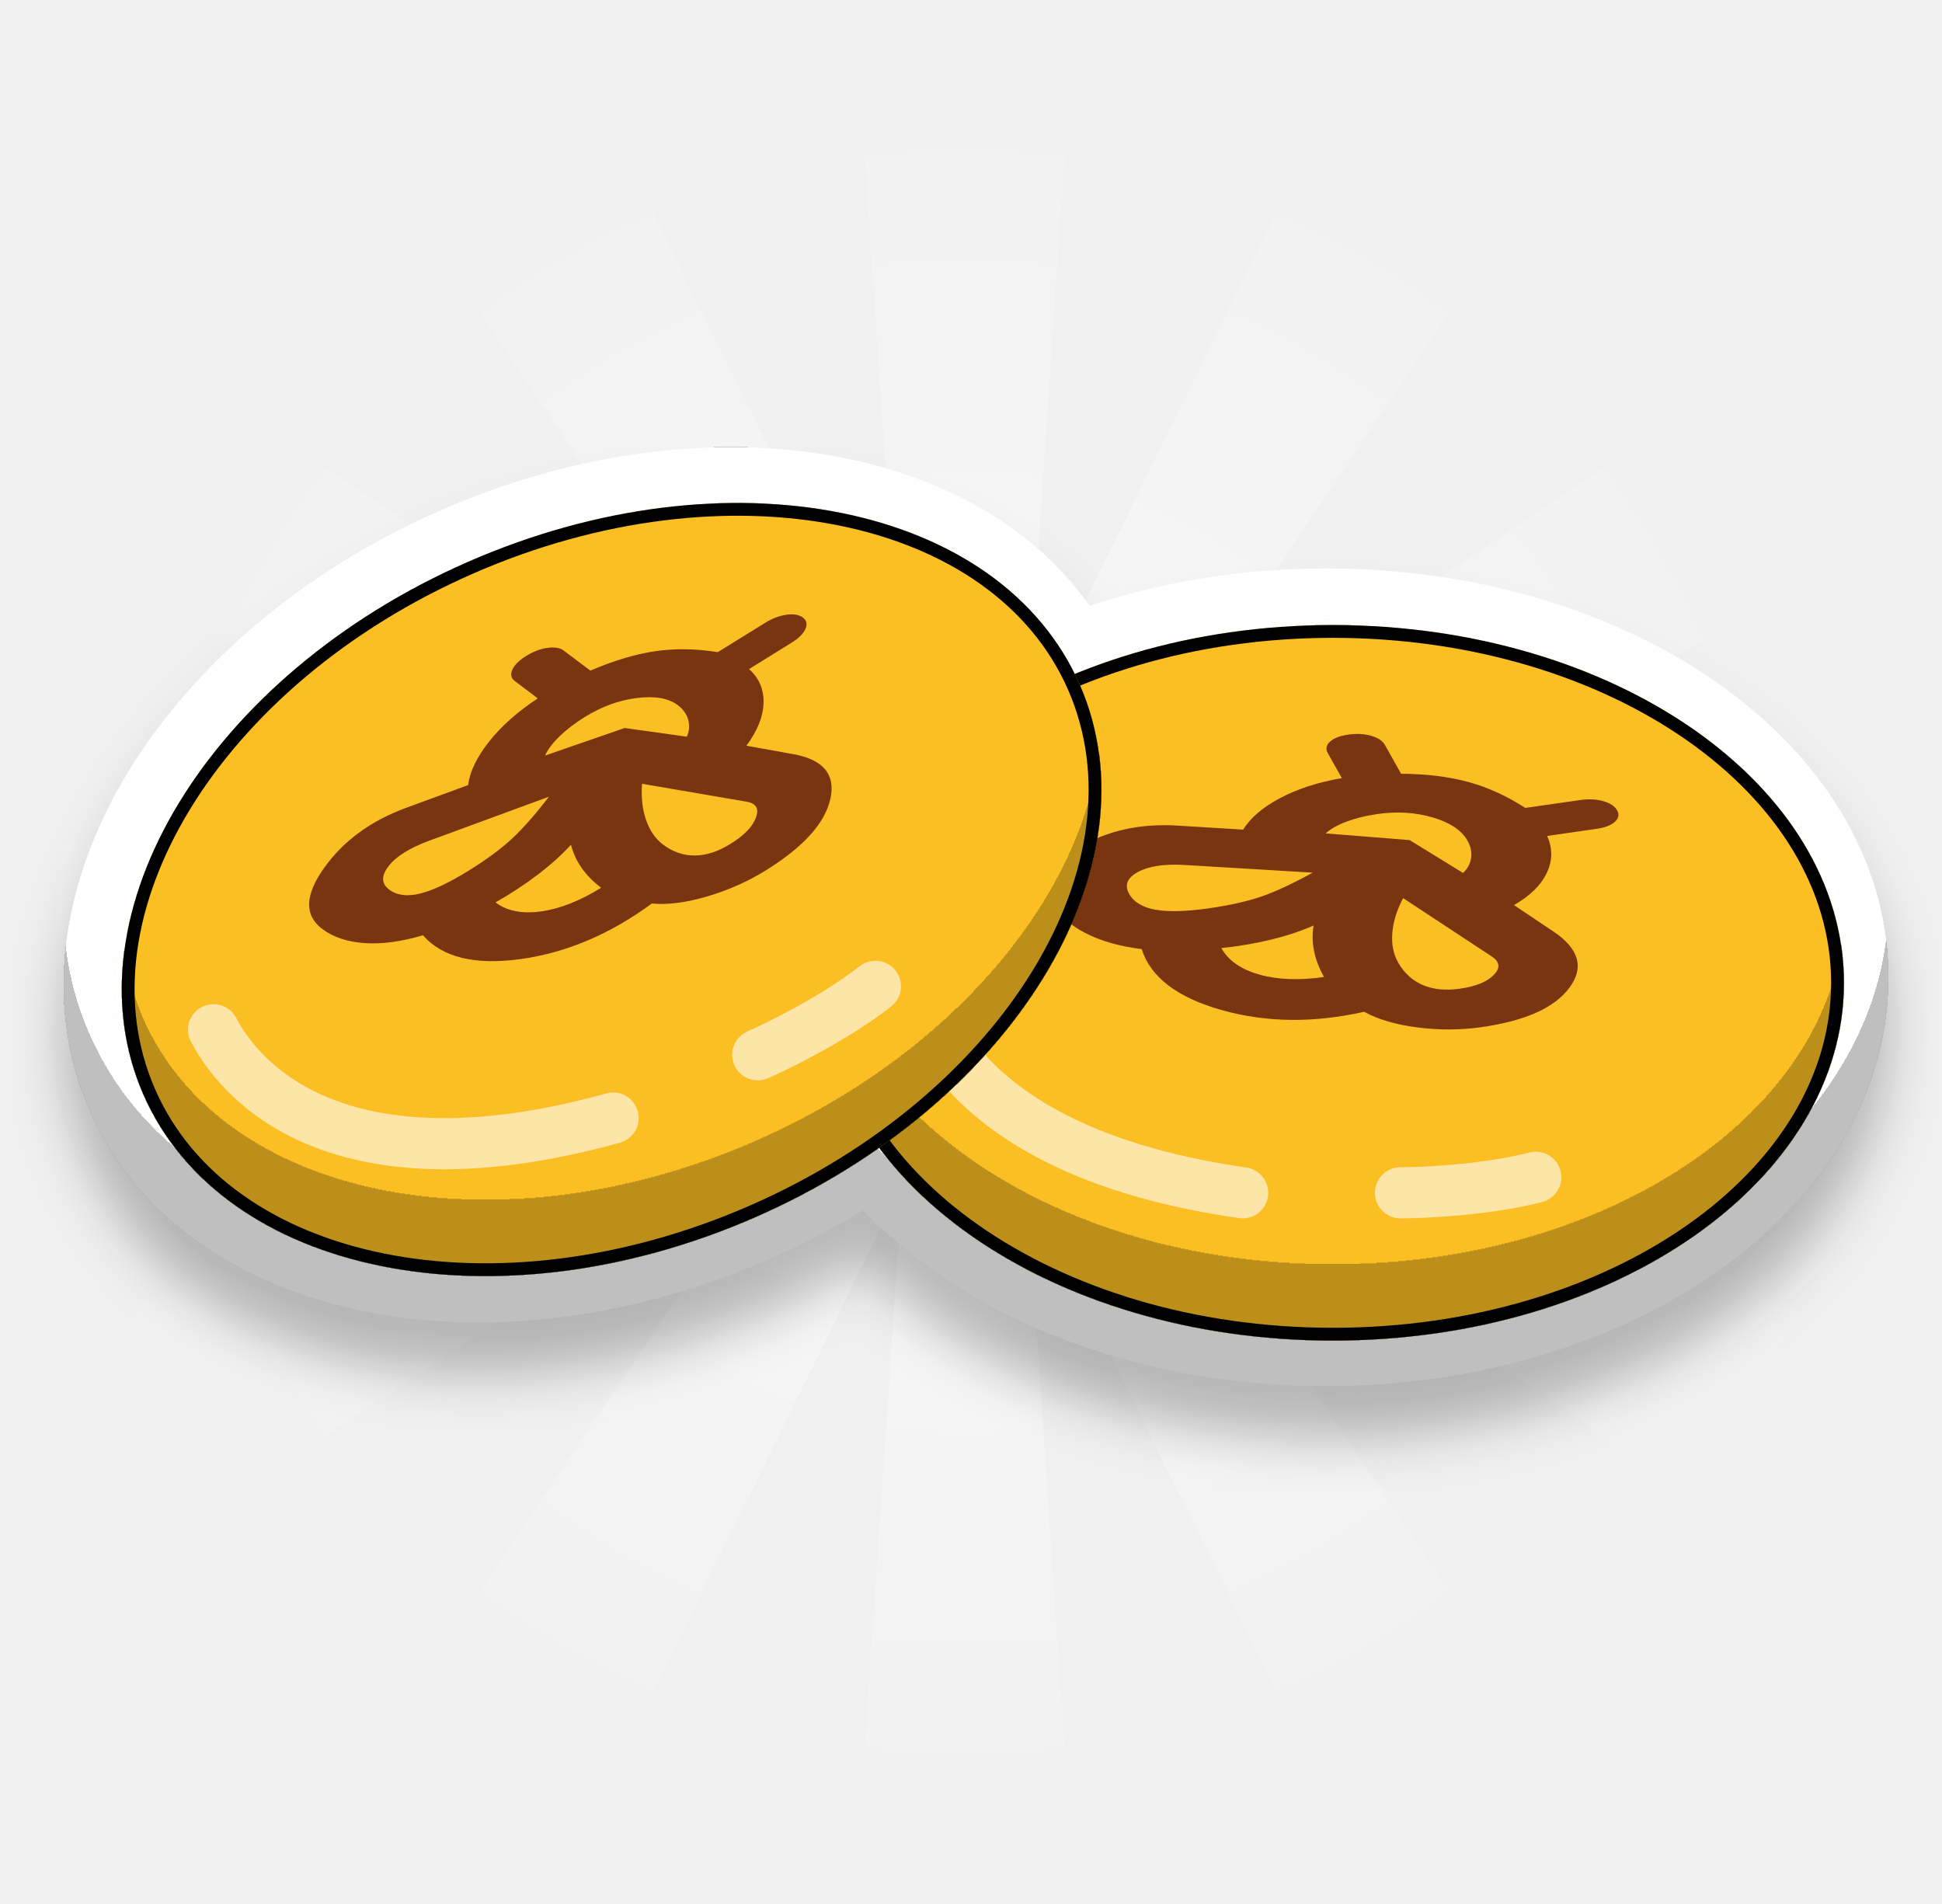
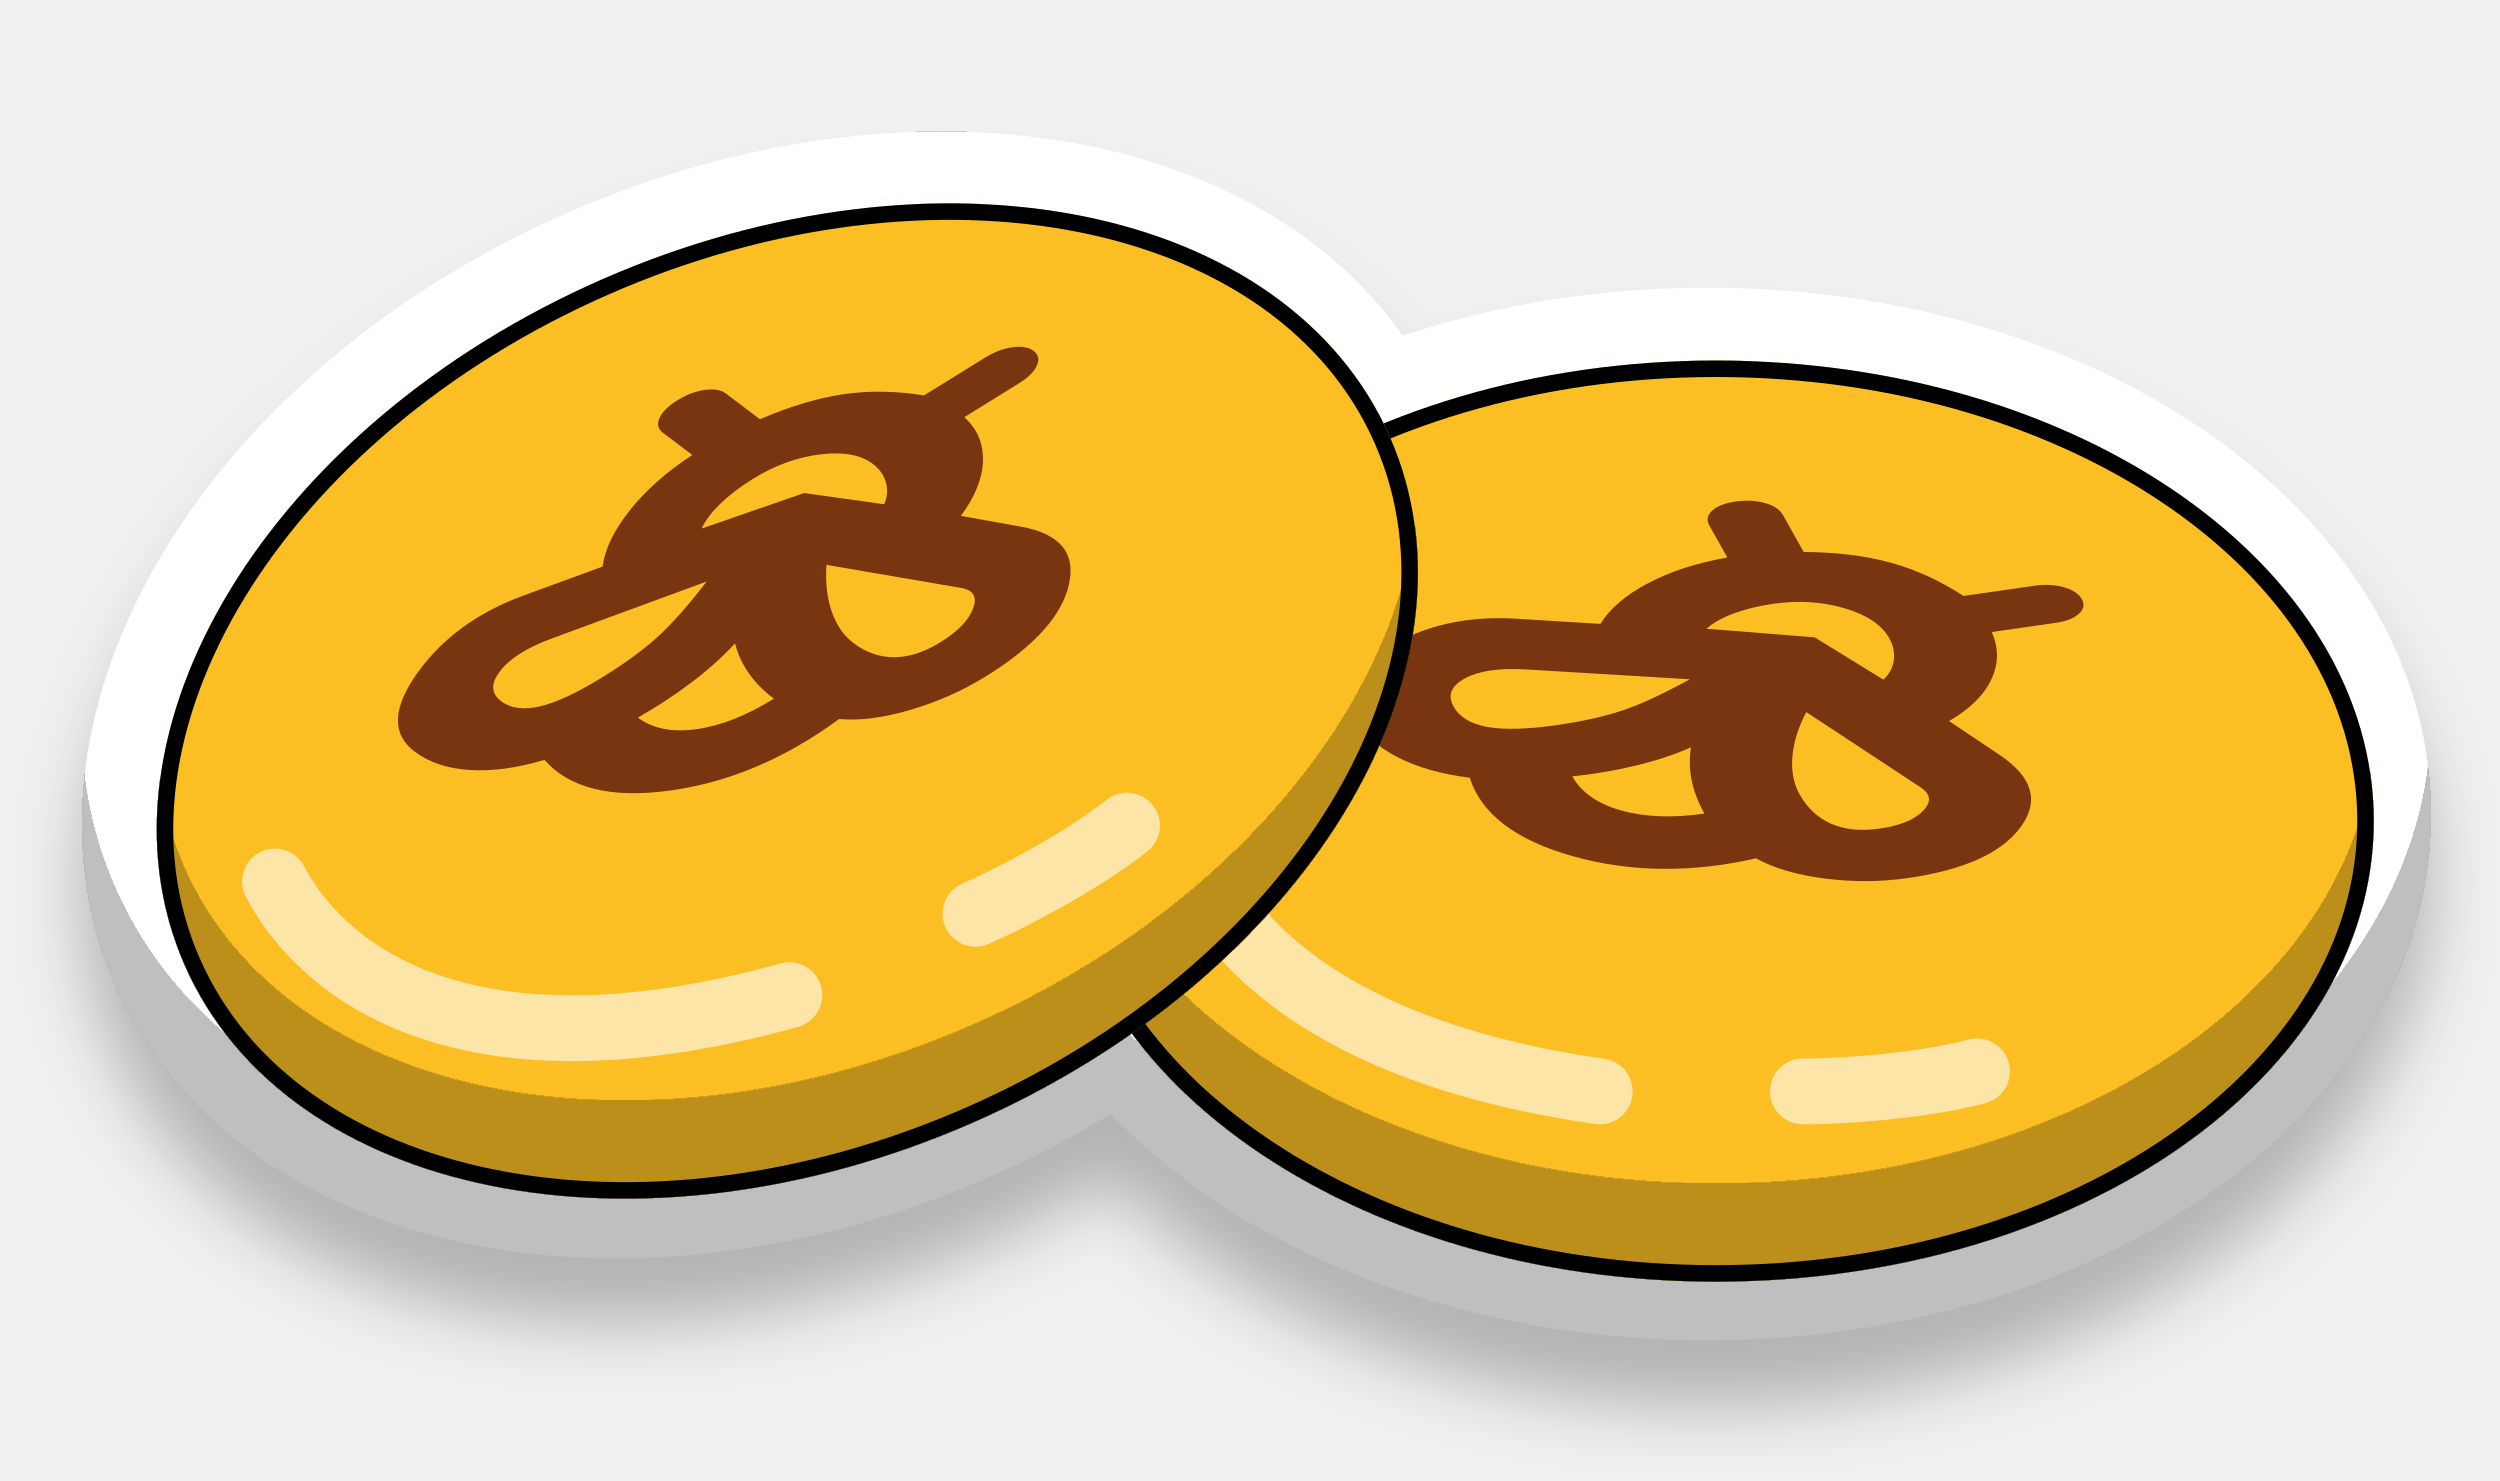
- <svg xmlns="http://www.w3.org/2000/svg" width="152" height="149" viewBox="0 0 152 149" fill="none">
-   <path fill-rule="evenodd" clip-rule="evenodd" d="M84.144 0H66.856L70.629 56.319L45.736 5.659L30.764 14.303L62.189 61.188L15.304 29.762L6.659 44.735L57.322 69.628L1 65.856L1 83.144L57.317 79.371L6.659 104.263L15.303 119.235L62.193 87.807L30.764 134.697L45.736 143.341L70.629 92.681L66.856 149H84.144L80.372 92.681L105.264 143.341L120.236 134.697L88.808 87.807L135.697 119.235L144.341 104.263L93.684 79.371L150 83.144V65.856L93.678 69.628L144.341 44.735L135.697 29.762L88.811 61.188L120.236 14.303L105.264 5.659L80.372 56.319L84.144 0Z" fill="url(#paint0_radial_45_6109)" />
-   <g filter="url(#filter0_di_45_6109)">
-     <mask id="path-2-outside-1_45_6109" maskUnits="userSpaceOnUse" x="4" y="34" width="144" height="75" fill="black">
-       <rect fill="white" x="4" y="34" width="144" height="75" />
-       <path fill-rule="evenodd" clip-rule="evenodd" d="M68.315 89.441C65.365 91.512 62.097 93.359 58.559 94.907C38.32 103.762 16.888 99.454 10.69 85.287C4.492 71.12 15.874 52.456 36.114 43.602C55.921 34.936 76.871 38.877 83.566 52.329C89.5 49.89 96.411 48.492 103.79 48.492C125.881 48.492 143.79 61.028 143.79 76.492C143.79 91.956 125.881 104.492 103.79 104.492C88.372 104.492 74.992 98.386 68.315 89.441Z" />
+ <svg xmlns="http://www.w3.org/2000/svg" width="152" height="90" viewBox="0 0 152 90" fill="none">
+   <g filter="url(#filter0_di_47_3)">
+     <mask id="path-1-outside-1_47_3" maskUnits="userSpaceOnUse" x="4" y="7" width="144" height="75" fill="black">
+       <rect fill="white" x="4" y="7" width="144" height="75" />
+       <path fill-rule="evenodd" clip-rule="evenodd" d="M68.315 62.441C65.365 64.512 62.097 66.359 58.559 67.907C38.32 76.761 16.888 72.454 10.69 58.287C4.492 44.12 15.874 25.456 36.114 16.602C55.921 7.936 76.871 11.877 83.566 25.329C89.5 22.89 96.411 21.492 103.79 21.492C125.881 21.492 143.79 34.028 143.79 49.492C143.79 64.956 125.881 77.492 103.79 77.492C88.372 77.492 74.992 71.386 68.315 62.441Z" />
    </mask>
-     <path fill-rule="evenodd" clip-rule="evenodd" d="M68.315 89.441C65.365 91.512 62.097 93.359 58.559 94.907C38.32 103.762 16.888 99.454 10.69 85.287C4.492 71.12 15.874 52.456 36.114 43.602C55.921 34.936 76.871 38.877 83.566 52.329C89.5 49.89 96.411 48.492 103.79 48.492C125.881 48.492 143.79 61.028 143.79 76.492C143.79 91.956 125.881 104.492 103.79 104.492C88.372 104.492 74.992 98.386 68.315 89.441Z" fill="white" />
-     <path d="M68.315 89.441L71.52 87.048L69.196 83.935L66.016 86.167L68.315 89.441ZM58.559 94.907L56.956 91.242L56.956 91.242L58.559 94.907ZM36.114 43.602L37.717 47.267L37.717 47.267L36.114 43.602ZM83.566 52.329L79.985 54.111L81.643 57.444L85.086 56.029L83.566 52.329ZM66.016 86.167C63.287 88.083 60.252 89.8 56.956 91.242L60.163 98.572C63.942 96.918 67.442 94.94 70.613 92.715L66.016 86.167ZM56.956 91.242C47.496 95.381 37.912 96.369 30.147 94.809C22.368 93.245 16.787 89.243 14.355 83.684L7.025 86.89C10.791 95.498 19.026 100.734 28.571 102.652C38.132 104.573 49.383 103.288 60.163 98.572L56.956 91.242ZM14.355 83.684C11.922 78.124 12.771 71.31 16.903 64.535C21.027 57.773 28.257 51.405 37.717 47.267L34.511 39.937C23.731 44.653 15.151 52.044 10.073 60.369C5.003 68.682 3.26 78.282 7.025 86.89L14.355 83.684ZM37.717 47.267C46.973 43.217 56.352 42.183 64.029 43.605C71.728 45.03 77.352 48.82 79.985 54.111L87.147 50.547C83.085 42.386 74.887 37.479 65.486 35.738C56.062 33.993 45.062 35.321 34.511 39.937L37.717 47.267ZM85.086 56.029C90.516 53.797 96.909 52.492 103.79 52.492V44.492C95.914 44.492 88.483 45.983 82.045 48.63L85.086 56.029ZM103.79 52.492C114.115 52.492 123.292 55.428 129.78 59.97C136.281 64.52 139.79 70.424 139.79 76.492H147.79C147.79 67.097 142.344 58.999 134.368 53.416C126.379 47.824 115.555 44.492 103.79 44.492V52.492ZM139.79 76.492C139.79 82.56 136.281 88.463 129.78 93.014C123.292 97.556 114.115 100.492 103.79 100.492V108.492C115.555 108.492 126.379 105.16 134.368 99.568C142.344 93.984 147.79 85.887 147.79 76.492H139.79ZM103.79 100.492C89.281 100.492 77.254 94.729 71.52 87.048L65.109 91.833C72.731 102.044 87.463 108.492 103.79 108.492V100.492Z" fill="white" mask="url(#path-2-outside-1_45_6109)" />
+     <path fill-rule="evenodd" clip-rule="evenodd" d="M68.315 62.441C65.365 64.512 62.097 66.359 58.559 67.907C38.32 76.761 16.888 72.454 10.69 58.287C4.492 44.12 15.874 25.456 36.114 16.602C55.921 7.936 76.871 11.877 83.566 25.329C89.5 22.89 96.411 21.492 103.79 21.492C125.881 21.492 143.79 34.028 143.79 49.492C143.79 64.956 125.881 77.492 103.79 77.492C88.372 77.492 74.992 71.386 68.315 62.441Z" fill="white" />
+     <path d="M68.315 62.441L71.52 60.048L69.196 56.935L66.016 59.167L68.315 62.441ZM58.559 67.907L56.956 64.242L58.559 67.907ZM36.114 16.602L37.717 20.267L37.717 20.267L36.114 16.602ZM83.566 25.329L79.985 27.111L81.643 30.444L85.086 29.029L83.566 25.329ZM66.016 59.167C63.287 61.083 60.252 62.8 56.956 64.242L60.163 71.572C63.942 69.918 67.442 67.94 70.613 65.715L66.016 59.167ZM56.956 64.242C47.496 68.381 37.912 69.369 30.147 67.809C22.368 66.245 16.787 62.243 14.355 56.684L7.025 59.89C10.791 68.498 19.026 73.734 28.571 75.652C38.132 77.573 49.383 76.287 60.163 71.572L56.956 64.242ZM14.355 56.684C11.922 51.124 12.771 44.31 16.903 37.535C21.027 30.773 28.257 24.405 37.717 20.267L34.511 12.937C23.731 17.653 15.151 25.044 10.073 33.369C5.003 41.682 3.26 51.282 7.025 59.89L14.355 56.684ZM37.717 20.267C46.973 16.217 56.352 15.183 64.029 16.605C71.728 18.03 77.352 21.82 79.985 27.111L87.147 23.547C83.085 15.386 74.887 10.479 65.486 8.738C56.062 6.993 45.062 8.321 34.511 12.937L37.717 20.267ZM85.086 29.029C90.516 26.797 96.909 25.492 103.79 25.492V17.492C95.914 17.492 88.483 18.983 82.045 21.63L85.086 29.029ZM103.79 25.492C114.115 25.492 123.292 28.428 129.78 32.97C136.281 37.52 139.79 43.423 139.79 49.492H147.79C147.79 40.096 142.344 31.999 134.368 26.416C126.379 20.824 115.555 17.492 103.79 17.492V25.492ZM139.79 49.492C139.79 55.56 136.281 61.463 129.78 66.014C123.292 70.556 114.115 73.492 103.79 73.492V81.492C115.555 81.492 126.379 78.16 134.368 72.568C142.344 66.984 147.79 58.887 147.79 49.492H139.79ZM103.79 73.492C89.281 73.492 77.254 67.729 71.52 60.048L65.109 64.833C72.731 75.044 87.463 81.492 103.79 81.492V73.492Z" fill="white" mask="url(#path-1-outside-1_47_3)" />
  </g>
-   <g filter="url(#filter1_i_45_6109)">
-     <ellipse cx="104.322" cy="76.922" rx="40" ry="28" fill="#FBBF24" />
+   <g filter="url(#filter1_i_47_3)">
+     <ellipse cx="104.322" cy="49.922" rx="40" ry="28" fill="#FBBF24" />
  </g>
-   <path d="M143.822 76.922C143.822 84.446 139.466 91.309 132.32 96.312C125.175 101.313 115.278 104.422 104.322 104.422C93.367 104.422 83.469 101.313 76.325 96.312C69.178 91.309 64.822 84.446 64.822 76.922C64.822 69.398 69.178 62.535 76.325 57.533C83.469 52.532 93.367 49.422 104.322 49.422C115.278 49.422 125.175 52.532 132.32 57.533C139.466 62.535 143.822 69.398 143.822 76.922Z" stroke="black" />
-   <path opacity="0.6" d="M71.381 74.489C71.773 79.967 76.087 90.315 97.263 93.358M109.616 93.358C111.577 93.358 116.44 93.115 120.204 92.141" stroke="white" stroke-width="4" stroke-linecap="round" />
-   <path d="M121.6 72.916C123.589 74.257 124.006 75.715 122.851 77.29C121.696 78.865 119.405 79.898 115.977 80.389C114.338 80.624 112.666 80.633 110.961 80.416C109.256 80.2 107.858 79.79 106.768 79.188C102.814 80.079 99.1 80.036 95.624 79.057C92.148 78.078 90.06 76.487 89.358 74.283C87.628 74.071 86.158 73.651 84.947 73.025C83.737 72.399 82.864 71.609 82.328 70.656C81.468 69.126 82.152 67.693 84.381 66.358C86.609 65.022 89.195 64.442 92.138 64.616L97.307 64.932C97.864 64.012 98.824 63.191 100.189 62.467C101.553 61.742 103.165 61.22 105.024 60.9L103.925 58.943C103.742 58.617 103.801 58.317 104.104 58.043C104.406 57.77 104.88 57.587 105.526 57.494C106.172 57.401 106.766 57.432 107.308 57.584C107.85 57.737 108.212 57.976 108.396 58.302L109.664 60.56C111.657 60.572 113.416 60.788 114.939 61.207C116.463 61.625 117.943 62.301 119.38 63.233L123.701 62.614C124.347 62.522 124.941 62.552 125.483 62.704C126.025 62.857 126.387 63.096 126.571 63.422C126.754 63.748 126.695 64.048 126.392 64.322C126.09 64.596 125.616 64.779 124.97 64.871L121.095 65.427C121.531 66.394 121.523 67.357 121.069 68.317C120.615 69.276 119.759 70.117 118.501 70.839L121.6 72.916ZM103.629 76.467C103.248 75.789 102.99 75.115 102.854 74.443C102.718 73.772 102.704 73.103 102.813 72.437C101.826 72.876 100.705 73.247 99.452 73.549C98.199 73.85 96.913 74.068 95.593 74.203C96.143 75.181 97.135 75.873 98.57 76.277C100.005 76.681 101.691 76.744 103.629 76.467ZM94.647 71.086C96.236 70.859 97.583 70.557 98.688 70.182C99.792 69.807 101.144 69.18 102.743 68.3L92.744 67.7C91.134 67.606 89.908 67.788 89.066 68.248C88.224 68.707 87.993 69.275 88.374 69.953C88.74 70.605 89.43 71.021 90.444 71.201C91.457 71.381 92.858 71.343 94.647 71.086ZM114.286 77.379C115.528 77.201 116.41 76.837 116.934 76.288C117.457 75.739 117.386 75.254 116.721 74.835L109.821 70.294C109.329 71.232 109.047 72.14 108.976 73.017C108.906 73.895 109.054 74.659 109.421 75.311C109.886 76.139 110.527 76.732 111.345 77.089C112.163 77.446 113.143 77.543 114.286 77.379ZM114.51 68.322C114.865 68 115.076 67.61 115.142 67.154C115.207 66.697 115.113 66.243 114.859 65.792C114.408 64.989 113.506 64.386 112.153 63.984C110.799 63.582 109.353 63.491 107.813 63.712C106.918 63.84 106.116 64.036 105.406 64.3C104.696 64.565 104.145 64.874 103.754 65.228L110.327 65.75L114.51 68.322Z" fill="#78350F" />
-   <g filter="url(#filter2_i_45_6109)">
-     <ellipse cx="47.869" cy="69.621" rx="40" ry="28" transform="rotate(-23.629 47.8692 69.6205)" fill="#FBBF24" />
+   <path d="M143.822 49.922C143.822 57.446 139.466 64.309 132.32 69.312C125.175 74.313 115.278 77.422 104.322 77.422C93.367 77.422 83.469 74.313 76.325 69.312C69.178 64.309 64.822 57.446 64.822 49.922C64.822 42.398 69.178 35.535 76.325 30.533C83.469 25.532 93.367 22.422 104.322 22.422C115.278 22.422 125.175 25.532 132.32 30.533C139.466 35.535 143.822 42.398 143.822 49.922Z" stroke="black" />
+   <path opacity="0.6" d="M71.381 47.489C71.773 52.967 76.087 63.315 97.263 66.358M109.616 66.358C111.577 66.358 116.44 66.115 120.204 65.141" stroke="white" stroke-width="4" stroke-linecap="round" />
+   <path d="M121.6 45.916C123.589 47.257 124.006 48.715 122.851 50.29C121.696 51.865 119.405 52.898 115.977 53.389C114.338 53.624 112.666 53.633 110.961 53.416C109.256 53.2 107.858 52.79 106.768 52.188C102.814 53.08 99.1 53.036 95.624 52.057C92.148 51.078 90.06 49.487 89.358 47.283C87.628 47.071 86.158 46.651 84.947 46.025C83.737 45.399 82.864 44.609 82.328 43.656C81.468 42.126 82.152 40.693 84.381 39.358C86.609 38.022 89.195 37.441 92.138 37.616L97.307 37.932C97.864 37.012 98.824 36.191 100.189 35.467C101.553 34.742 103.165 34.22 105.024 33.9L103.925 31.943C103.742 31.617 103.801 31.317 104.104 31.043C104.406 30.77 104.88 30.587 105.526 30.494C106.172 30.401 106.766 30.432 107.308 30.584C107.85 30.737 108.212 30.976 108.396 31.302L109.664 33.56C111.657 33.572 113.416 33.788 114.939 34.207C116.463 34.625 117.943 35.301 119.38 36.233L123.701 35.614C124.347 35.522 124.941 35.552 125.483 35.704C126.025 35.857 126.387 36.096 126.571 36.422C126.754 36.748 126.695 37.048 126.392 37.322C126.09 37.596 125.616 37.779 124.97 37.871L121.095 38.427C121.531 39.394 121.523 40.357 121.069 41.317C120.615 42.276 119.759 43.117 118.501 43.839L121.6 45.916ZM103.629 49.467C103.248 48.789 102.99 48.115 102.854 47.443C102.718 46.772 102.704 46.103 102.813 45.437C101.826 45.877 100.705 46.247 99.452 46.548C98.199 46.85 96.913 47.068 95.593 47.203C96.143 48.181 97.135 48.873 98.57 49.277C100.005 49.681 101.691 49.744 103.629 49.467ZM94.647 44.086C96.236 43.859 97.583 43.557 98.688 43.182C99.792 42.807 101.144 42.18 102.743 41.3L92.744 40.7C91.134 40.606 89.908 40.788 89.066 41.248C88.224 41.707 87.993 42.275 88.374 42.953C88.74 43.605 89.43 44.021 90.444 44.201C91.457 44.381 92.858 44.343 94.647 44.086ZM114.286 50.379C115.528 50.201 116.41 49.837 116.934 49.288C117.457 48.739 117.386 48.254 116.721 47.835L109.821 43.294C109.329 44.232 109.047 45.14 108.976 46.017C108.906 46.895 109.054 47.659 109.421 48.312C109.886 49.139 110.527 49.732 111.345 50.089C112.163 50.446 113.143 50.542 114.286 50.379ZM114.51 41.322C114.865 41 115.076 40.61 115.142 40.154C115.207 39.697 115.113 39.243 114.859 38.792C114.408 37.989 113.506 37.386 112.153 36.984C110.799 36.582 109.353 36.491 107.813 36.712C106.918 36.84 106.116 37.036 105.406 37.3C104.696 37.565 104.145 37.874 103.754 38.228L110.327 38.75L114.51 41.322Z" fill="#78350F" />
+   <g filter="url(#filter2_i_47_3)">
+     <ellipse cx="47.869" cy="42.62" rx="40" ry="28" transform="rotate(-23.629 47.8692 42.6205)" fill="#FBBF24" />
  </g>
-   <path d="M84.058 53.788C87.073 60.682 85.833 68.715 81.291 76.162C76.75 83.608 68.929 90.424 58.892 94.815C48.854 99.206 38.541 100.324 29.99 98.606C21.438 96.887 14.697 92.346 11.681 85.453C8.665 78.559 9.905 70.526 14.447 63.078C18.989 55.633 26.81 48.817 36.847 44.426C46.884 40.035 57.197 38.917 65.748 40.635C74.3 42.354 81.042 46.895 84.058 53.788Z" stroke="black" />
-   <path opacity="0.6" d="M16.714 80.594C19.269 85.456 27.369 93.207 47.989 87.508M59.307 82.557C61.103 81.771 65.46 79.599 68.519 77.198" stroke="white" stroke-width="4" stroke-linecap="round" />
-   <path d="M62.093 59.025C64.453 59.456 65.419 60.625 64.992 62.531C64.566 64.436 62.881 66.301 59.937 68.125C58.529 68.997 57.001 69.676 55.352 70.161C53.703 70.646 52.259 70.831 51.018 70.716C47.753 73.117 44.333 74.567 40.756 75.063C37.179 75.558 34.628 74.938 33.102 73.201C31.432 73.699 29.917 73.904 28.557 73.816C27.197 73.727 26.08 73.354 25.208 72.695C23.807 71.638 23.859 70.051 25.365 67.934C26.872 65.818 29.008 64.249 31.774 63.23L36.637 61.447C36.778 60.382 37.328 59.244 38.288 58.033C39.248 56.823 40.516 55.699 42.091 54.66L40.299 53.308C40.001 53.083 39.935 52.784 40.102 52.412C40.27 52.04 40.631 51.682 41.185 51.339C41.74 50.995 42.296 50.785 42.854 50.707C43.412 50.63 43.84 50.704 44.138 50.929L46.206 52.489C48.036 51.701 49.734 51.194 51.297 50.967C52.861 50.74 54.488 50.766 56.178 51.044L59.889 48.745C60.443 48.401 60.999 48.191 61.557 48.113C62.115 48.036 62.543 48.11 62.842 48.335C63.141 48.56 63.206 48.859 63.039 49.231C62.871 49.603 62.51 49.961 61.956 50.304L58.629 52.366C59.416 53.077 59.794 53.963 59.763 55.024C59.732 56.085 59.285 57.199 58.421 58.365L62.093 59.025ZM47.051 69.481C46.431 69.013 45.924 68.499 45.531 67.938C45.137 67.377 44.856 66.77 44.689 66.116C43.961 66.915 43.083 67.703 42.056 68.481C41.029 69.26 39.938 69.975 38.782 70.628C39.678 71.304 40.864 71.539 42.341 71.335C43.818 71.13 45.388 70.512 47.051 69.481ZM36.666 68.152C38.031 67.306 39.144 66.49 40.006 65.704C40.867 64.918 41.854 63.801 42.967 62.355L33.565 65.812C32.053 66.371 31.003 67.029 30.415 67.788C29.828 68.546 29.844 69.16 30.464 69.628C31.062 70.078 31.861 70.183 32.861 69.941C33.862 69.7 35.13 69.103 36.666 68.152ZM57.181 66.045C58.247 65.385 58.91 64.698 59.169 63.985C59.428 63.272 59.169 62.856 58.392 62.739L50.251 61.344C50.175 62.401 50.281 63.345 50.568 64.177C50.855 65.01 51.297 65.651 51.895 66.101C52.653 66.673 53.478 66.959 54.37 66.958C55.263 66.957 56.2 66.653 57.181 66.045ZM53.756 57.658C53.953 57.22 53.989 56.779 53.866 56.334C53.743 55.89 53.475 55.512 53.062 55.2C52.327 54.645 51.259 54.455 49.858 54.629C48.456 54.803 47.095 55.299 45.772 56.118C45.004 56.594 44.348 57.096 43.803 57.622C43.259 58.149 42.878 58.654 42.661 59.135L48.893 56.978L53.756 57.658Z" fill="#78350F" />
+   <path d="M84.058 26.788C87.073 33.682 85.833 41.715 81.291 49.163C76.75 56.608 68.929 63.424 58.892 67.815C48.854 72.206 38.541 73.324 29.99 71.606C21.438 69.887 14.697 65.346 11.681 58.453C8.665 51.559 9.905 43.526 14.447 36.078C18.989 28.633 26.81 21.817 36.847 17.426C46.884 13.035 57.197 11.917 65.748 13.635C74.3 15.354 81.042 19.895 84.058 26.788Z" stroke="black" />
+   <path opacity="0.6" d="M16.714 53.594C19.269 58.456 27.369 66.207 47.989 60.508M59.307 55.557C61.103 54.771 65.46 52.599 68.519 50.198" stroke="white" stroke-width="4" stroke-linecap="round" />
+   <path d="M62.093 32.025C64.453 32.456 65.419 33.625 64.992 35.531C64.566 37.436 62.881 39.301 59.937 41.125C58.529 41.997 57.001 42.676 55.352 43.161C53.703 43.646 52.259 43.831 51.018 43.716C47.753 46.117 44.333 47.566 40.756 48.063C37.179 48.559 34.628 47.938 33.102 46.201C31.432 46.699 29.917 46.904 28.557 46.816C27.197 46.727 26.08 46.354 25.208 45.695C23.807 44.638 23.859 43.051 25.365 40.934C26.872 38.818 29.008 37.249 31.774 36.23L36.637 34.447C36.778 33.382 37.328 32.244 38.288 31.034C39.248 29.823 40.516 28.699 42.091 27.66L40.299 26.308C40.001 26.083 39.935 25.784 40.102 25.412C40.27 25.04 40.631 24.682 41.185 24.339C41.74 23.995 42.296 23.785 42.854 23.707C43.412 23.63 43.84 23.704 44.138 23.929L46.206 25.489C48.036 24.701 49.734 24.194 51.297 23.967C52.861 23.74 54.488 23.766 56.178 24.044L59.889 21.745C60.443 21.401 60.999 21.191 61.557 21.113C62.115 21.036 62.543 21.11 62.842 21.335C63.141 21.56 63.206 21.859 63.039 22.231C62.871 22.603 62.51 22.961 61.956 23.304L58.629 25.366C59.416 26.077 59.794 26.963 59.763 28.024C59.732 29.085 59.285 30.198 58.421 31.365L62.093 32.025ZM47.051 42.481C46.431 42.013 45.924 41.499 45.531 40.938C45.137 40.377 44.856 39.77 44.689 39.116C43.961 39.915 43.083 40.703 42.056 41.481C41.029 42.26 39.938 42.975 38.782 43.628C39.678 44.304 40.864 44.539 42.341 44.335C43.818 44.13 45.388 43.512 47.051 42.481ZM36.666 41.152C38.031 40.306 39.144 39.49 40.006 38.704C40.867 37.918 41.854 36.801 42.967 35.355L33.565 38.812C32.053 39.371 31.003 40.029 30.415 40.788C29.828 41.547 29.844 42.16 30.464 42.628C31.062 43.078 31.861 43.183 32.861 42.941C33.862 42.7 35.13 42.103 36.666 41.152ZM57.181 39.045C58.247 38.385 58.91 37.698 59.169 36.985C59.428 36.272 59.169 35.856 58.392 35.739L50.251 34.344C50.175 35.401 50.281 36.345 50.568 37.177C50.855 38.01 51.297 38.651 51.895 39.101C52.653 39.673 53.478 39.959 54.37 39.958C55.263 39.958 56.2 39.653 57.181 39.045ZM53.756 30.658C53.953 30.22 53.989 29.779 53.866 29.334C53.743 28.89 53.475 28.512 53.062 28.2C52.327 27.645 51.259 27.455 49.858 27.629C48.456 27.802 47.095 28.299 45.772 29.119C45.004 29.594 44.348 30.096 43.803 30.622C43.259 31.149 42.878 31.654 42.661 32.135L48.893 29.978L53.756 30.658Z" fill="#78350F" />
  <defs>
-     <filter id="filter0_di_45_6109" x="0.997" y="35" width="150.793" height="81.492" filterUnits="userSpaceOnUse" color-interpolation-filters="sRGB">
+     <filter id="filter0_di_47_3" x="0.997" y="8" width="150.793" height="81.492" filterUnits="userSpaceOnUse" color-interpolation-filters="sRGB">
      <feFlood flood-opacity="0" result="BackgroundImageFix" />
      <feColorMatrix in="SourceAlpha" type="matrix" values="0 0 0 0 0 0 0 0 0 0 0 0 0 0 0 0 0 0 127 0" result="hardAlpha" />
      <feOffset dy="4" />
      <feGaussianBlur stdDeviation="2" />
      <feComposite in2="hardAlpha" operator="out" />
      <feColorMatrix type="matrix" values="0 0 0 0 0 0 0 0 0 0 0 0 0 0 0 0 0 0 0.25 0" />
-       <feBlend mode="normal" in2="BackgroundImageFix" result="effect1_dropShadow_45_6109" />
-       <feBlend mode="normal" in="SourceGraphic" in2="effect1_dropShadow_45_6109" result="shape" />
+       <feBlend mode="normal" in2="BackgroundImageFix" result="effect1_dropShadow_47_3" />
+       <feBlend mode="normal" in="SourceGraphic" in2="effect1_dropShadow_47_3" result="shape" />
      <feColorMatrix in="SourceAlpha" type="matrix" values="0 0 0 0 0 0 0 0 0 0 0 0 0 0 0 0 0 0 127 0" result="hardAlpha" />
      <feOffset dy="-6" />
      <feComposite in2="hardAlpha" operator="arithmetic" k2="-1" k3="1" />
      <feColorMatrix type="matrix" values="0 0 0 0 0 0 0 0 0 0 0 0 0 0 0 0 0 0 0.25 0" />
-       <feBlend mode="normal" in2="shape" result="effect2_innerShadow_45_6109" />
+       <feBlend mode="normal" in2="shape" result="effect2_innerShadow_47_3" />
    </filter>
-     <filter id="filter1_i_45_6109" x="64.322" y="48.922" width="80" height="56" filterUnits="userSpaceOnUse" color-interpolation-filters="sRGB">
+     <filter id="filter1_i_47_3" x="64.322" y="21.922" width="80" height="56" filterUnits="userSpaceOnUse" color-interpolation-filters="sRGB">
      <feFlood flood-opacity="0" result="BackgroundImageFix" />
      <feBlend mode="normal" in="SourceGraphic" in2="BackgroundImageFix" result="shape" />
      <feColorMatrix in="SourceAlpha" type="matrix" values="0 0 0 0 0 0 0 0 0 0 0 0 0 0 0 0 0 0 127 0" result="hardAlpha" />
      <feOffset dy="-6" />
      <feComposite in2="hardAlpha" operator="arithmetic" k2="-1" k3="1" />
      <feColorMatrix type="matrix" values="0 0 0 0 0 0 0 0 0 0 0 0 0 0 0 0 0 0 0.25 0" />
-       <feBlend mode="normal" in2="shape" result="effect1_innerShadow_45_6109" />
+       <feBlend mode="normal" in2="shape" result="effect1_innerShadow_47_3" />
    </filter>
-     <filter id="filter2_i_45_6109" x="9.532" y="39.366" width="76.674" height="60.509" filterUnits="userSpaceOnUse" color-interpolation-filters="sRGB">
+     <filter id="filter2_i_47_3" x="9.532" y="12.366" width="76.674" height="60.509" filterUnits="userSpaceOnUse" color-interpolation-filters="sRGB">
      <feFlood flood-opacity="0" result="BackgroundImageFix" />
      <feBlend mode="normal" in="SourceGraphic" in2="BackgroundImageFix" result="shape" />
      <feColorMatrix in="SourceAlpha" type="matrix" values="0 0 0 0 0 0 0 0 0 0 0 0 0 0 0 0 0 0 127 0" result="hardAlpha" />
      <feOffset dy="-6" />
      <feComposite in2="hardAlpha" operator="arithmetic" k2="-1" k3="1" />
      <feColorMatrix type="matrix" values="0 0 0 0 0 0 0 0 0 0 0 0 0 0 0 0 0 0 0.25 0" />
-       <feBlend mode="normal" in2="shape" result="effect1_innerShadow_45_6109" />
+       <feBlend mode="normal" in2="shape" result="effect1_innerShadow_47_3" />
    </filter>
-     <radialGradient id="paint0_radial_45_6109" cx="0" cy="0" r="1" gradientUnits="userSpaceOnUse" gradientTransform="translate(75.5 74.5) rotate(90) scale(74.5)">
-       <stop stop-color="white" stop-opacity="0.6" />
-       <stop offset="1" stop-color="white" stop-opacity="0" />
-     </radialGradient>
  </defs>
</svg>
